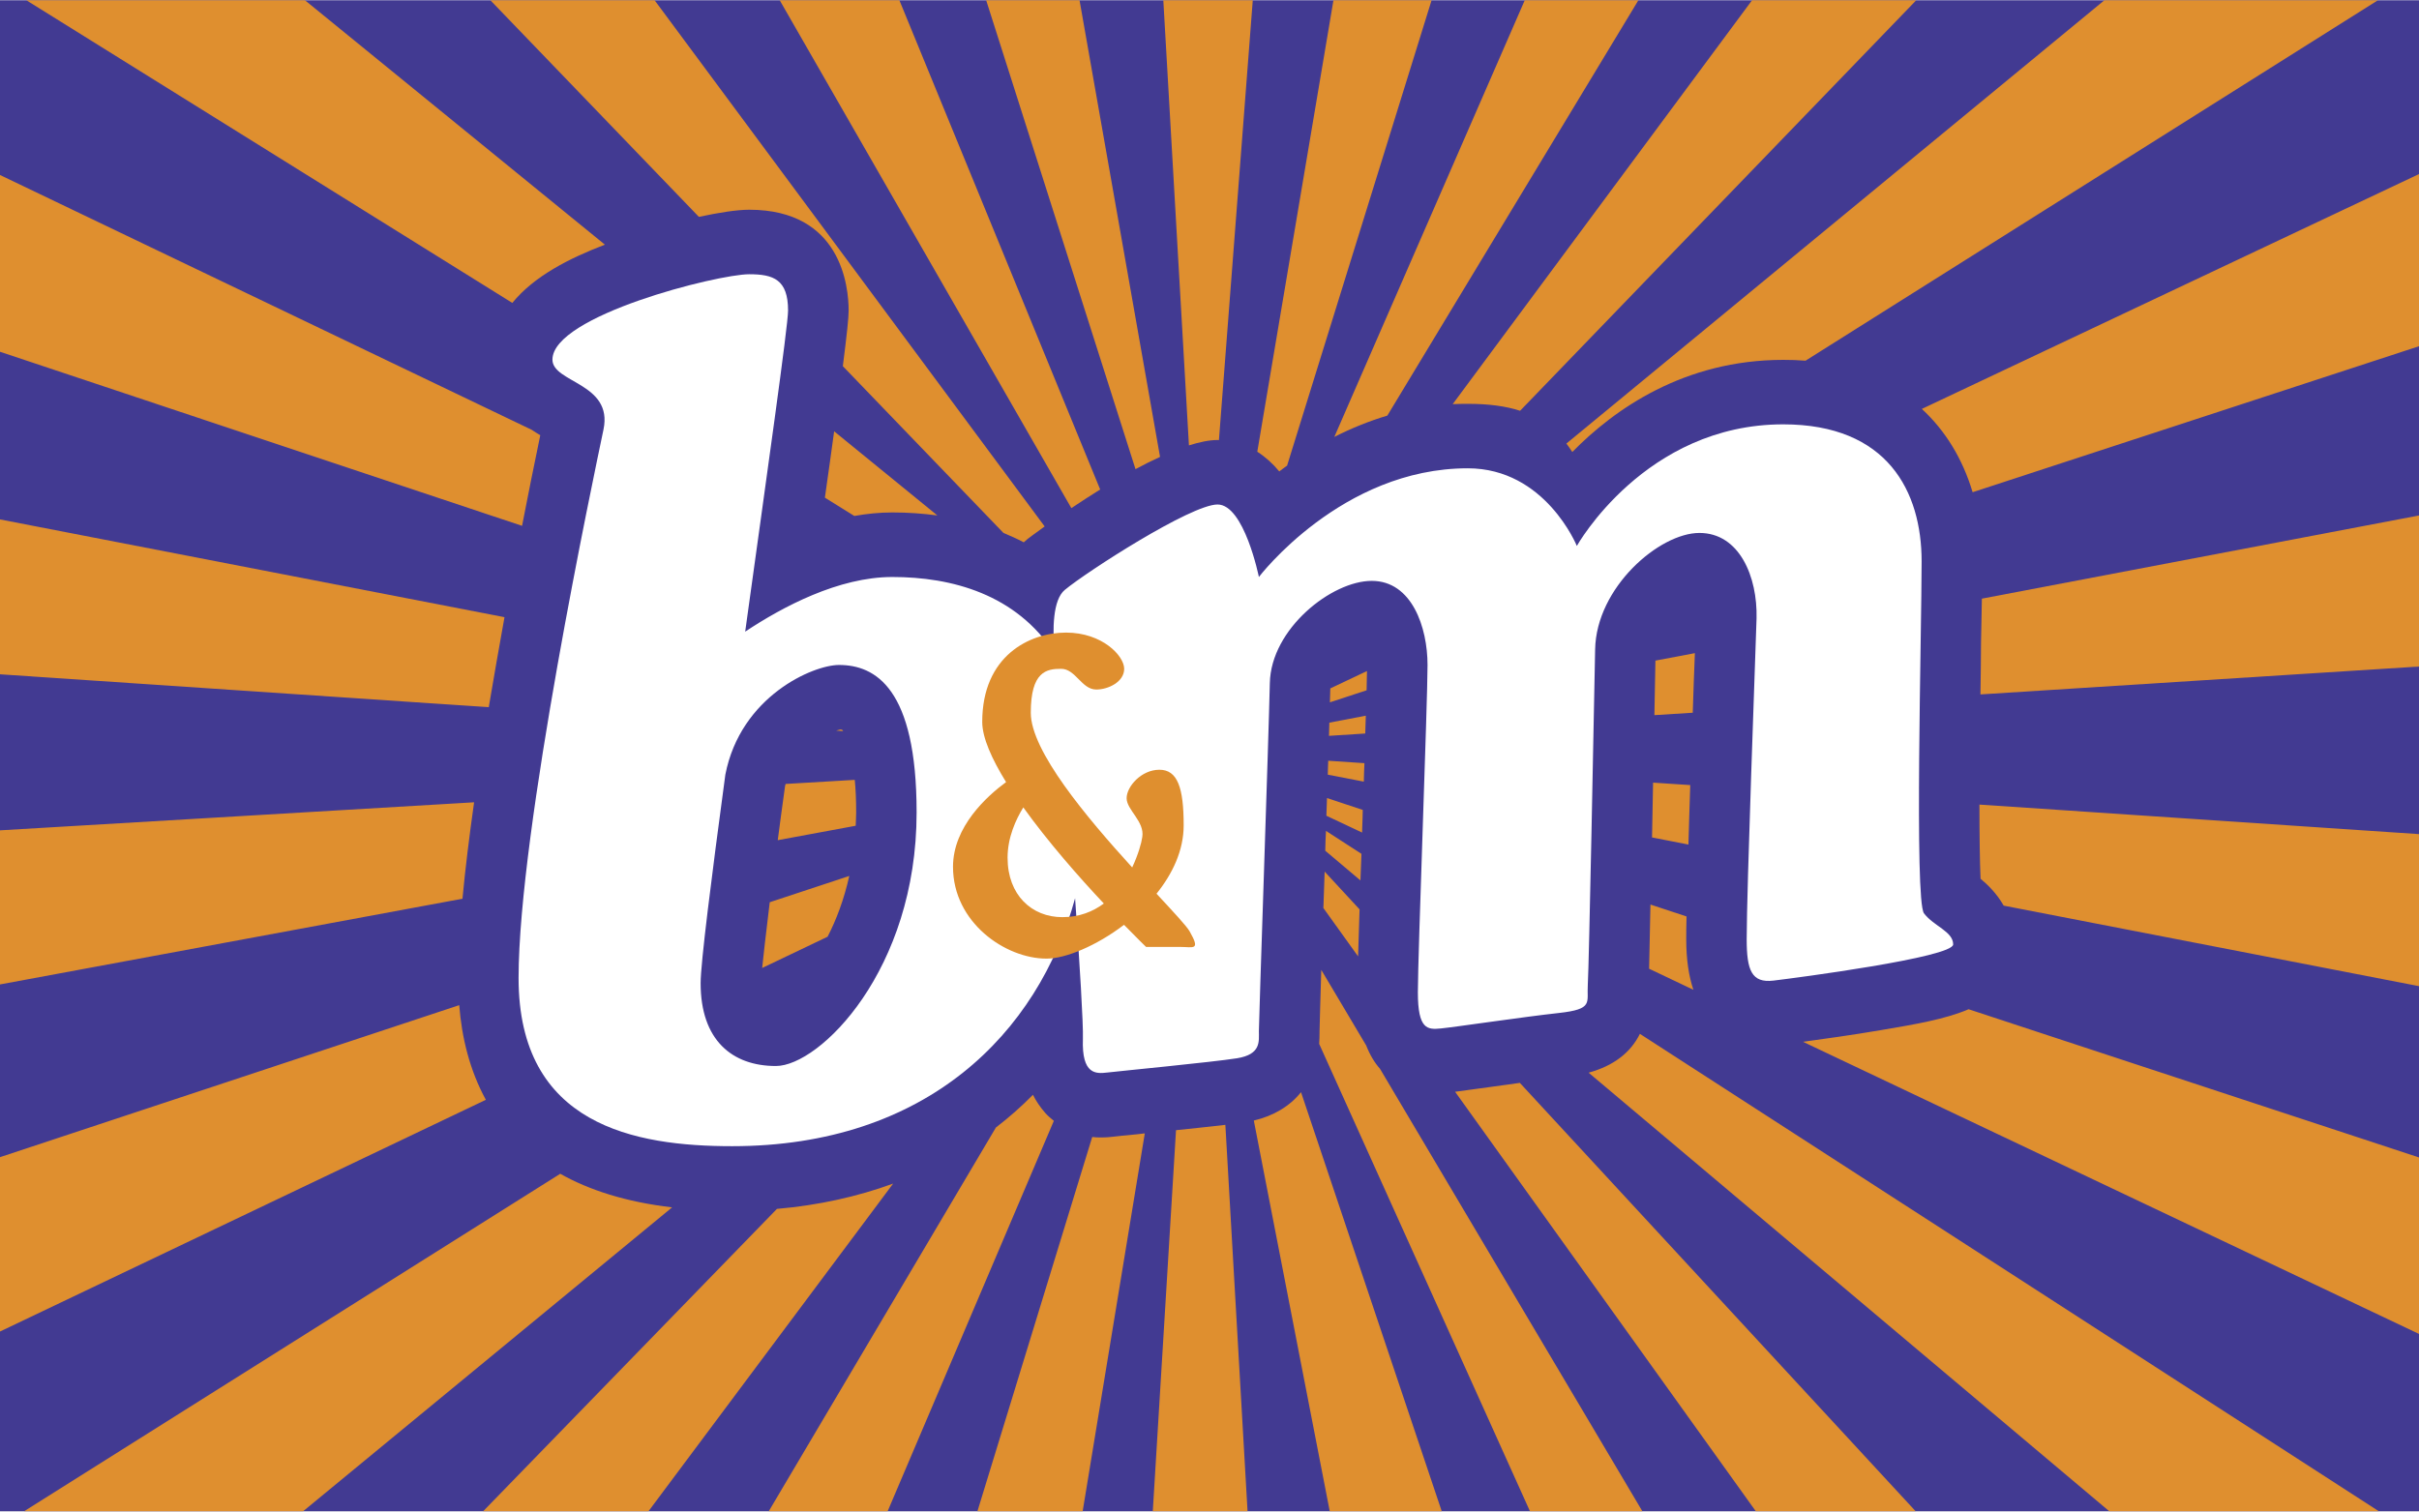
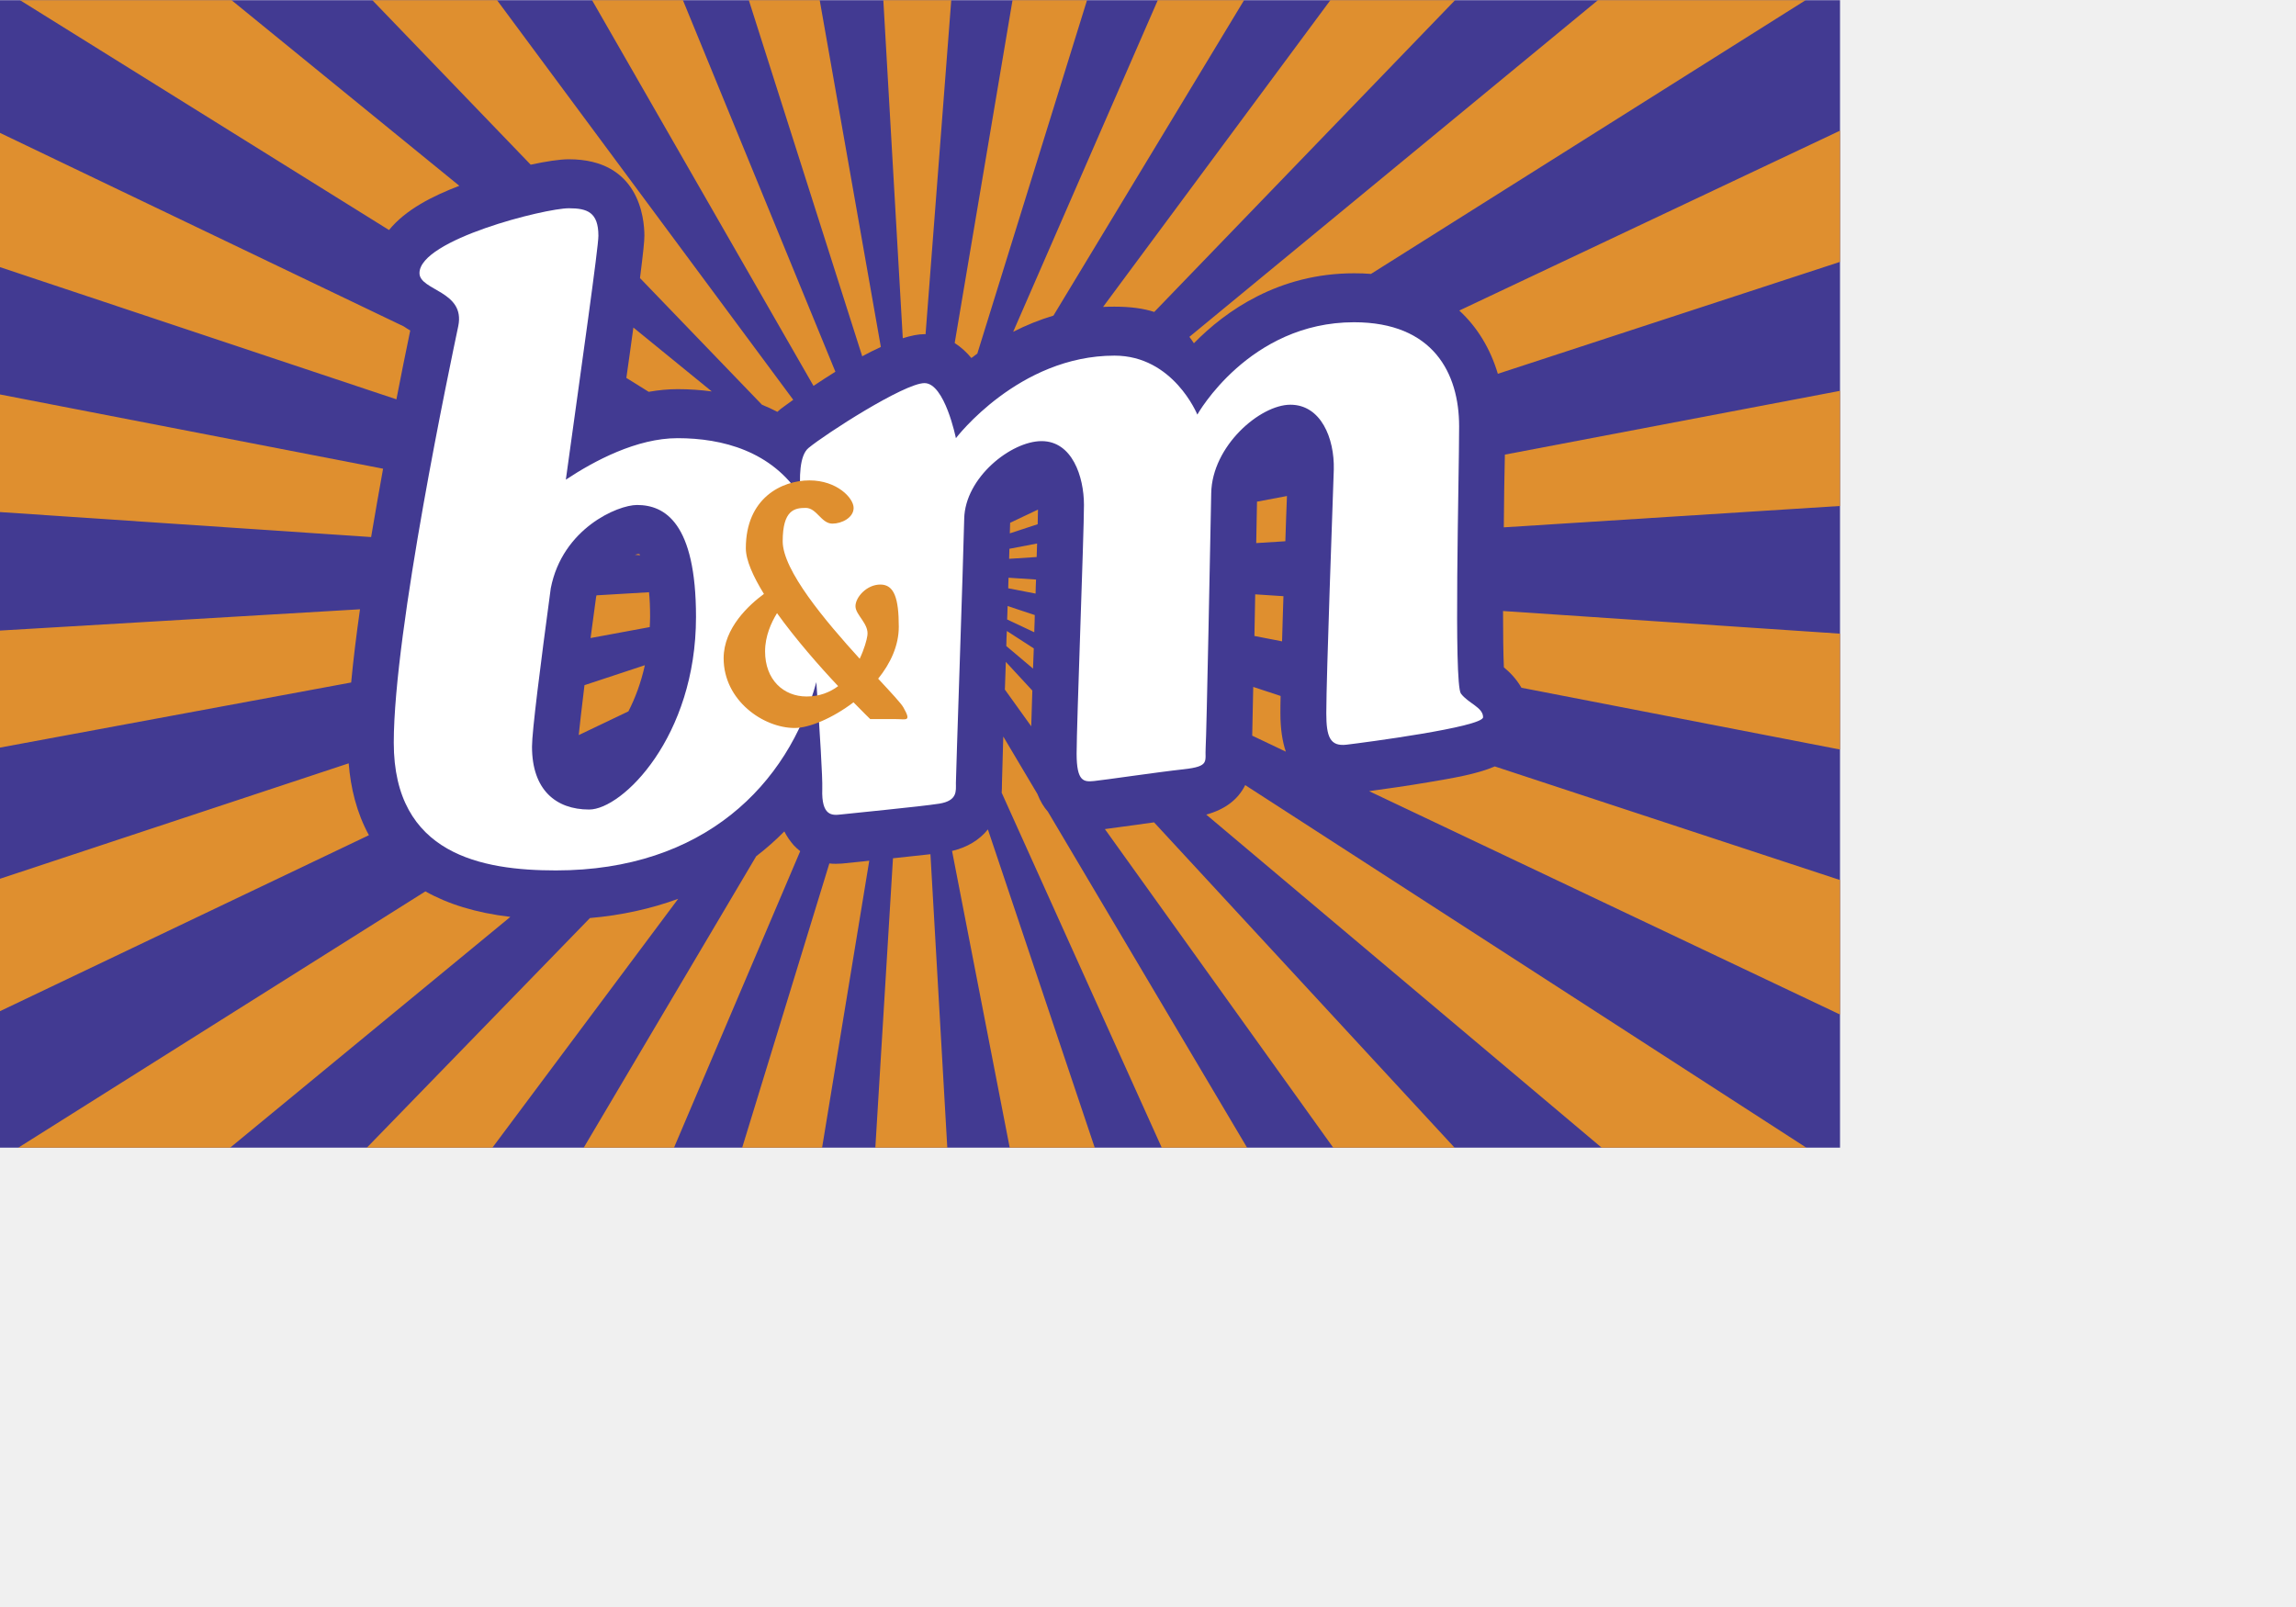
- <svg xmlns="http://www.w3.org/2000/svg" width="400mm" height="250mm" viewBox="0 0 400 250" version="1.1" id="svg1" xml:space="preserve">
+ <svg xmlns="http://www.w3.org/2000/svg" width="500mm" height="350mm" viewBox="0 0 500 350" version="1.1" id="svg1" xml:space="preserve">
  <defs id="defs1" />
  <g id="layer1" transform="translate(-4.27064,-82.16831)">
    <g id="g1" transform="matrix(1.091488,0,0,1.163671,3.567863,82.21276)" style="stroke-width:1;stroke-dasharray:none">
      <path fill="#423a92" d="M 0,0 H 367.76 V 214.76 H 0 Z" id="path1" style="stroke-width:1;stroke-dasharray:none" />
      <path d="m 266.074,0 -45.352,57.406 a 46.315,46.315 0 0 1 2.281,-0.047 c 3.211,0 5.793,0.334 7.932,0.988 L 290.947,0 Z m -34.435,0 -28.85,62.064 a 49.827,49.827 0 0 1 8.033,-3.031 L 248.854,0 Z m -106.026,70.695 4.459,2.602 c 1.898,-0.316 3.838,-0.5 5.762,-0.5 2.367,0 4.627,0.154 6.82,0.428 L 127.013,61.264 c -0.398,2.715 -0.847,5.834 -1.4,9.431 z M 202.658,0 191.121,64.166 a 14.19,14.19 0 0 1 3.328,2.803 c 0.381,-0.283 0.773,-0.545 1.186,-0.826 L 217.523,0 Z m 116.791,0 -81.5,63.006 c 0.305,0.383 0.611,0.787 0.896,1.201 6.346,-6.08 16.945,-13.096 31.953,-13.096 1.152,0 2.277,0.029 3.381,0.117 L 360.891,0 Z M 118.77,0 162.95,72.182 a 203.21,203.21 0 0 1 4.367,-2.648 L 136.899,0 Z M 4.641,0 78.26,43.016 c 3.305,-3.821 8.711,-6.377 14.027,-8.279 L 46.846,0 Z m 70.295,0 31.588,30.785 c 3.023,-0.609 5.76,-1.014 7.619,-1.014 13.975,0 15.068,10.963 15.068,14.326 0,1.029 -0.238,3.165 -0.879,7.91 l 24.334,23.703 c 1.057,0.408 2.086,0.844 3.076,1.334 0.195,-0.158 0.377,-0.328 0.588,-0.486 0.045,-0.027 0.994,-0.715 2.578,-1.77 L 99.816,0 Z m 105.828,63.266 c 1.604,-0.475 3.094,-0.764 4.336,-0.764 0.088,0 0.129,0.012 0.209,0.012 L 190.436,0 H 176.883 Z M 150.047,0 172.67,66.645 a 61.507,61.507 0 0 1 3.717,-1.744 L 164.191,0 Z m 106.057,133.455 c 0,-0.803 0.004,-1.912 0.045,-3.234 l -5.465,-1.693 c -0.09,4.125 -0.17,7.129 -0.205,9.123 l 6.709,2.994 c -0.686,-1.913 -1.084,-4.254 -1.084,-7.19 z M 207.025,117.41 c 0.021,-0.775 0.074,-1.551 0.074,-2.332 l -5.418,-1.686 c -0.035,0.826 -0.061,1.662 -0.094,2.514 l 5.412,2.391 c 0.021,-0.281 0.026,-0.592 0.026,-0.887 z m 49.688,-5.863 -5.633,-0.346 c -0.062,2.823 -0.1,5.418 -0.158,7.791 l 5.516,1.008 c 0.064,-2.682 0.185,-5.543 0.275,-8.453 z m -49.811,9.773 -5.375,-3.26 a 62.313,62.313 0 0 0 -0.109,2.818 l 5.33,4.221 c 0.037,-1.226 0.102,-2.503 0.154,-3.779 z M 82.494,61.818 C 82.107,61.607 81.644,61.342 81.195,61.05 L 0,24.545 v 25.213 l 79.734,24.943 a 930.7,930.7 0 0 1 2.76,-12.883 z m 125.244,33.52 -5.555,2.469 c -0.023,0.555 -0.027,1.207 -0.062,1.979 l 5.559,-1.711 c 0.017,-1.118 0.052,-2.046 0.058,-2.737 z M 77.074,87.686 0,73.672 v 22.09 l 74.689,4.717 c 0.764,-4.268 1.577,-8.567 2.385,-12.793 z m 52.232,36.779 -12.048,3.734 c -0.625,4.75 -0.949,7.621 -1.146,9.344 l 9.908,-4.439 c 1.328,-2.415 2.494,-5.299 3.286,-8.639 z m 127.95,-27.801 c 0.053,-1.402 0.1,-2.691 0.158,-3.867 l -5.977,1.059 -0.035,1.766 c -0.045,2.072 -0.086,4.066 -0.121,5.986 l 5.811,-0.344 c 0.066,-1.596 0.119,-3.141 0.164,-4.6 z M 130.35,115.432 c 0,-1.793 -0.07,-3.322 -0.213,-4.625 l -10.48,0.58 a 1.426,1.426 0 0 0 -0.082,0.324 c -0.412,2.83 -0.791,5.373 -1.104,7.668 l 11.809,-2.049 c 0.017,-0.617 0.07,-1.248 0.07,-1.898 z m 76.263,13.78 -5.289,-5.368 c -0.061,1.613 -0.117,3.232 -0.176,4.816 -0.018,0.119 -0.018,0.234 -0.02,0.357 l 5.264,6.881 c 0.063,-1.898 0.128,-4.166 0.221,-6.686 z m -78.414,-25.548 c -0.025,0 -0.135,-0.004 -0.281,-0.012 a 6.003,6.003 0 0 0 -0.6,0.152 l 1.062,0.07 a 1.204,1.204 0 0 0 -0.181,-0.21 z m 79.363,-1.978 -5.525,0.988 c -0.027,0.593 -0.039,1.226 -0.057,1.877 l 5.494,-0.334 c 0.026,-0.873 0.061,-1.725 0.088,-2.531 z m -0.21,6.748 -5.484,-0.344 c -0.041,0.637 -0.041,1.307 -0.068,1.979 l 5.459,0.99 c 0.005,-0.885 0.065,-1.764 0.093,-2.625 z M 70.215,142.828 0,164.633 v 24.871 l 74.25,-33.223 c -2.467,-4.228 -3.654,-8.886 -4.035,-13.453 z m 171.099,9.598 78.879,62.334 h 40.838 L 249.084,146.906 c -1.424,2.698 -4.01,4.549 -7.77,5.52 z M 72.469,113.996 0,118.016 v 21.979 L 70.707,127.7 c 0.422,-4.225 1.029,-8.852 1.762,-13.704 z m 135.147,34.557 -6.802,-10.738 c -0.143,4.627 -0.264,8.203 -0.264,8.764 v 0.117 c 0,0.568 -0.018,1.104 -0.055,1.635 l 31.934,66.43 h 17.029 l -39.744,-62.883 c -0.816,-0.862 -1.528,-1.96 -2.098,-3.325 z m 18.693,5.918 c -2.355,0.307 -4.074,0.527 -5.221,0.668 l 45.555,59.621 h 24.213 l -59.959,-60.885 a 524.66,524.66 0 0 0 -4.588,0.596 z m 74.384,-29.608 c 1.096,0.85 2.467,2.109 3.504,3.82 l 63.562,11.562 v -21.686 l -67.236,-4.238 c 0,4.267 0.053,8.07 0.17,10.542 z m -8.896,-66.779 c 3.559,3.076 6.17,7.074 7.693,11.838 L 367.76,48.975 V 24.418 Z m 8.965,33.316 a 561.628,561.628 0 0 1 -0.086,7.262 L 367.76,94.66 V 73.113 l -66.867,11.936 c -0.053,1.881 -0.079,4.031 -0.131,6.351 z m -15.153,54.975 c -4.334,0.695 -8.781,1.27 -11.811,1.662 l 93.961,41.807 v -25.17 l -68.877,-21.266 c -3.527,1.424 -8.146,2.153 -13.273,2.967 z m -95.015,12.854 11.502,55.531 h 16.965 l -21.316,-59.562 c -1.679,1.974 -4.132,3.363 -7.151,4.031 z M 85.52,166.795 4.301,214.76 h 42.266 l 55.898,-43.189 c -7.004,-0.77 -12.553,-2.456 -16.945,-4.776 z m 73.511,-8.607 c -0.775,-0.832 -1.424,-1.713 -1.898,-2.619 a 52.694,52.694 0 0 1 -5.615,4.65 l -34.41,54.541 h 18.01 l 25.18,-55.488 c -0.443,-0.336 -0.88,-0.688 -1.267,-1.084 z M 118.348,171.785 73.84,214.76 h 25.049 l 37.062,-46.57 c -5.433,1.863 -11.328,3.087 -17.603,3.595 z m 51.06,-10.271 c -0.383,0.049 -1.148,0.119 -1.992,0.119 -0.441,0 -0.879,-0.014 -1.303,-0.066 l -17.391,53.193 h 15.943 l 9.412,-53.707 c -0.412,0.047 -0.828,0.092 -1.23,0.133 -1.74,0.152 -3.017,0.271 -3.439,0.328 z m 9.399,-0.914 -3.518,54.16 h 14.355 l -3.361,-54.92 a 661.75,661.75 0 0 1 -7.476,0.76 z" fill="#df8f2f" id="path2" style="stroke-width:1;stroke-dasharray:none" />
      <path d="m 292.121,129.775 c -1.465,-1.84 -0.357,-40.078 -0.357,-50.012 0,-9.93 -5.15,-19.488 -20.965,-19.488 -20.967,0 -31.268,17.285 -31.268,17.285 0,0 -4.768,-11.037 -16.527,-11.037 -19.131,0 -31.641,15.449 -31.641,15.449 0,0 -2.221,-10.305 -6.264,-10.305 -4.037,0 -19.842,9.568 -23.141,12.139 -1.82,1.408 -1.885,5.574 -1.551,9.043 -5.807,-8.428 -15.562,-10.877 -24.58,-10.877 -8.129,0 -16.611,4.227 -22.289,7.766 3.252,-22.068 6.496,-43.465 6.496,-45.641 0,-4.412 -2.215,-5.156 -5.893,-5.156 -4.771,0 -29.803,5.885 -29.803,12.135 0,3.307 9.211,3.307 7.734,9.934 -1.475,6.625 -12.865,57.006 -12.865,77.959 0,20.959 17.648,23.904 32.354,23.904 29.432,0 46.361,-16.02 51.957,-35.242 0.697,9.385 1.26,17.895 1.182,19.986 -0.197,5.148 2.018,4.967 3.697,4.787 1.643,-0.189 15.99,-1.479 19.664,-2.029 3.656,-0.561 3.301,-2.389 3.301,-3.867 0,-1.475 1.48,-41.736 1.658,-49.465 0.174,-7.715 9.373,-14.52 15.439,-14.52 6.092,0 8.453,6.621 8.453,11.953 0,5.326 -1.465,41.186 -1.465,46.52 0,5.326 1.465,5.326 3.48,5.145 2.039,-0.184 12.533,-1.652 17.873,-2.199 5.318,-0.551 4.213,-1.469 4.393,-4.051 0.182,-2.568 0.926,-38.797 1.109,-47.621 0.168,-8.83 9.742,-16.559 15.797,-16.559 6.088,0 8.816,6.262 8.658,12.146 -0.197,5.881 -1.494,38.611 -1.494,45.598 0,4.416 0.744,6.252 4.051,5.883 3.322,-0.369 27.229,-3.305 27.229,-5.143 0.002,-1.843 -2.941,-2.582 -4.422,-4.42 z m -173.932,21.702 c -6.627,0 -11.402,-3.678 -11.402,-11.77 0,-2.842 1.636,-14.943 3.744,-29.639 2.32,-11.189 13.342,-15.592 17.209,-15.592 5.52,0 11.768,3.307 11.768,20.955 0,22.44 -14.696,36.046 -21.319,36.046 z" fill="#ffffff" id="path3" style="stroke-width:1;stroke-dasharray:none" />
      <path d="m 180.879,132.352 c -0.438,-0.738 -2.414,-2.725 -5.025,-5.365 2.432,-2.836 4.113,-6.16 4.113,-9.717 0,-5.326 -0.916,-7.902 -3.676,-7.902 -2.742,0 -4.967,2.389 -4.967,4.049 0,1.662 2.754,3.299 2.373,5.514 -0.111,0.79 -0.605,2.479 -1.529,4.322 -6.91,-7.119 -15.363,-16.557 -15.363,-21.979 0,-5.881 2.385,-6.252 4.598,-6.252 2.191,0 3.102,2.945 5.316,2.945 1.861,0 4.236,-1.105 4.236,-2.945 0,-1.844 -3.324,-5.148 -8.812,-5.148 -5.52,0 -12.693,3.305 -12.693,12.697 0,2.242 1.449,5.26 3.611,8.553 -2.889,1.988 -8.039,6.34 -8.039,12.037 0,7.908 7.92,13.053 14.168,13.053 2.889,0 7.557,-1.816 11.74,-4.805 2.016,1.941 3.342,3.143 3.342,3.143 h 5.16 c 2.017,-0.001 3.119,0.565 1.447,-2.2 z m -27.59,-10.481 c 0,-2.863 1.234,-5.396 2.383,-7.15 3.709,4.852 8.402,9.879 12.199,13.66 -1.668,1.158 -3.719,1.939 -6.293,1.939 -4.603,0 -8.289,-3.123 -8.289,-8.449 z" fill="#df8f2f" id="path4" style="stroke-width:1;stroke-dasharray:none" />
    </g>
  </g>
</svg>
